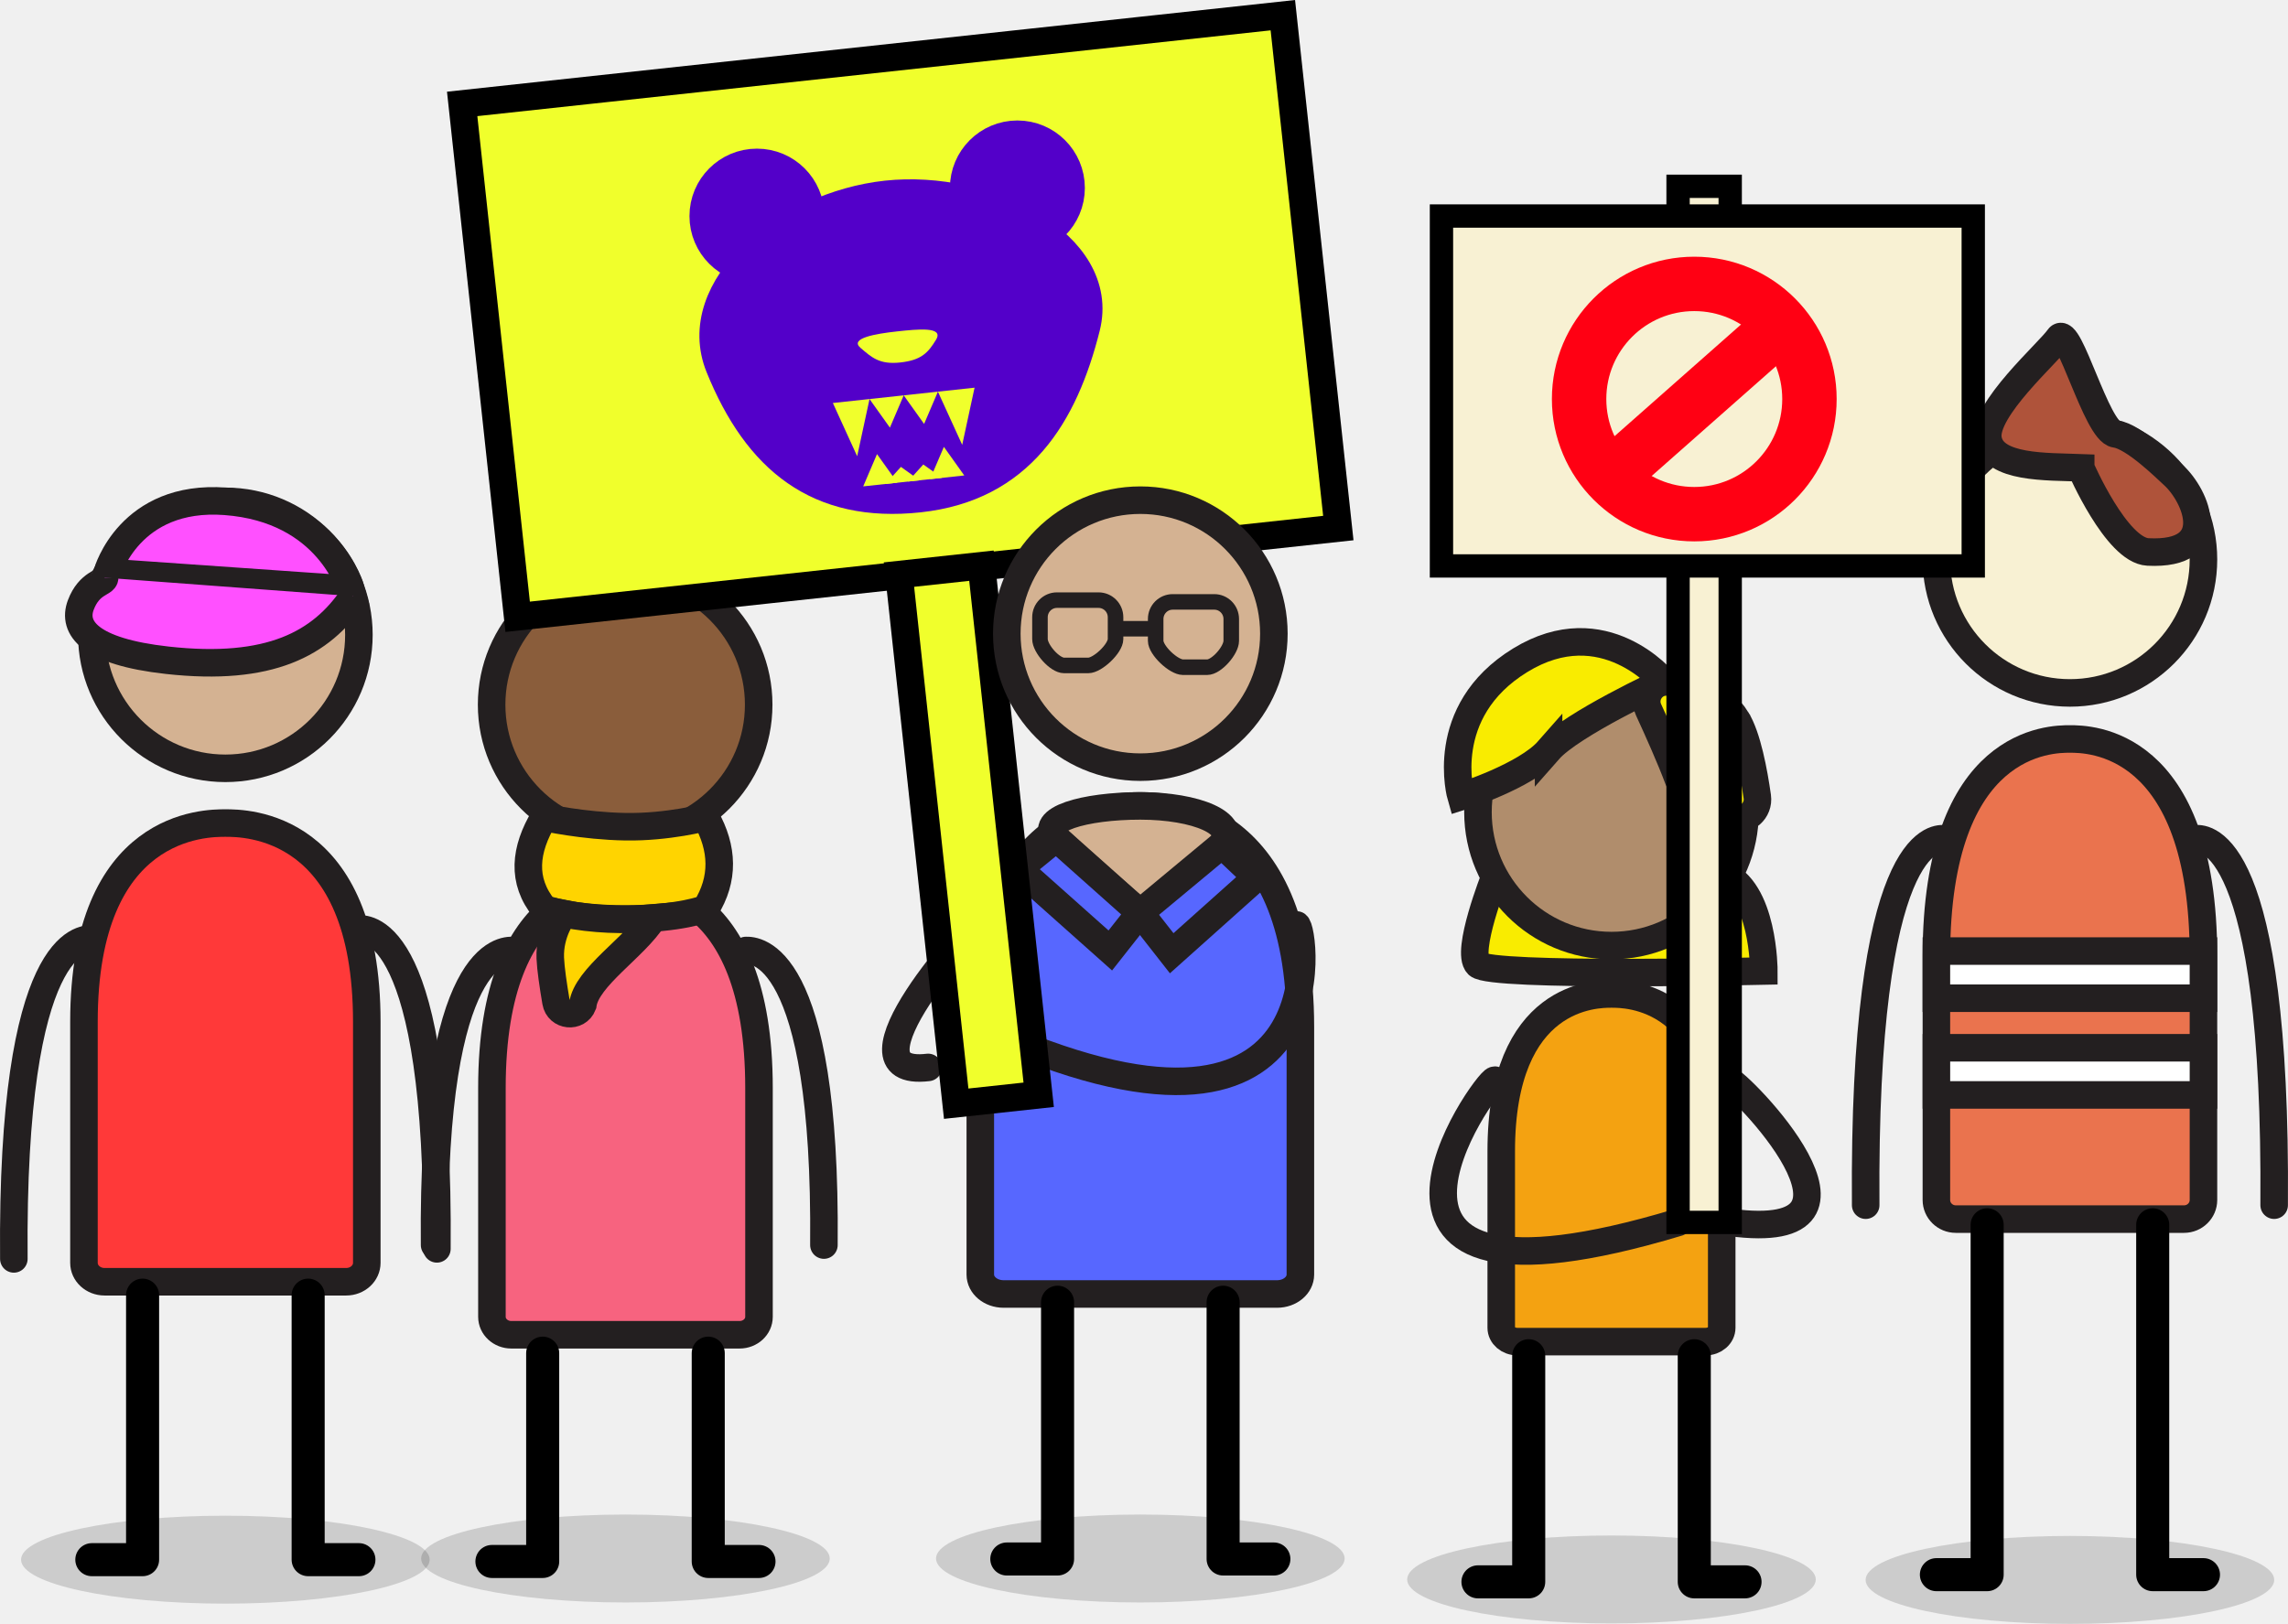
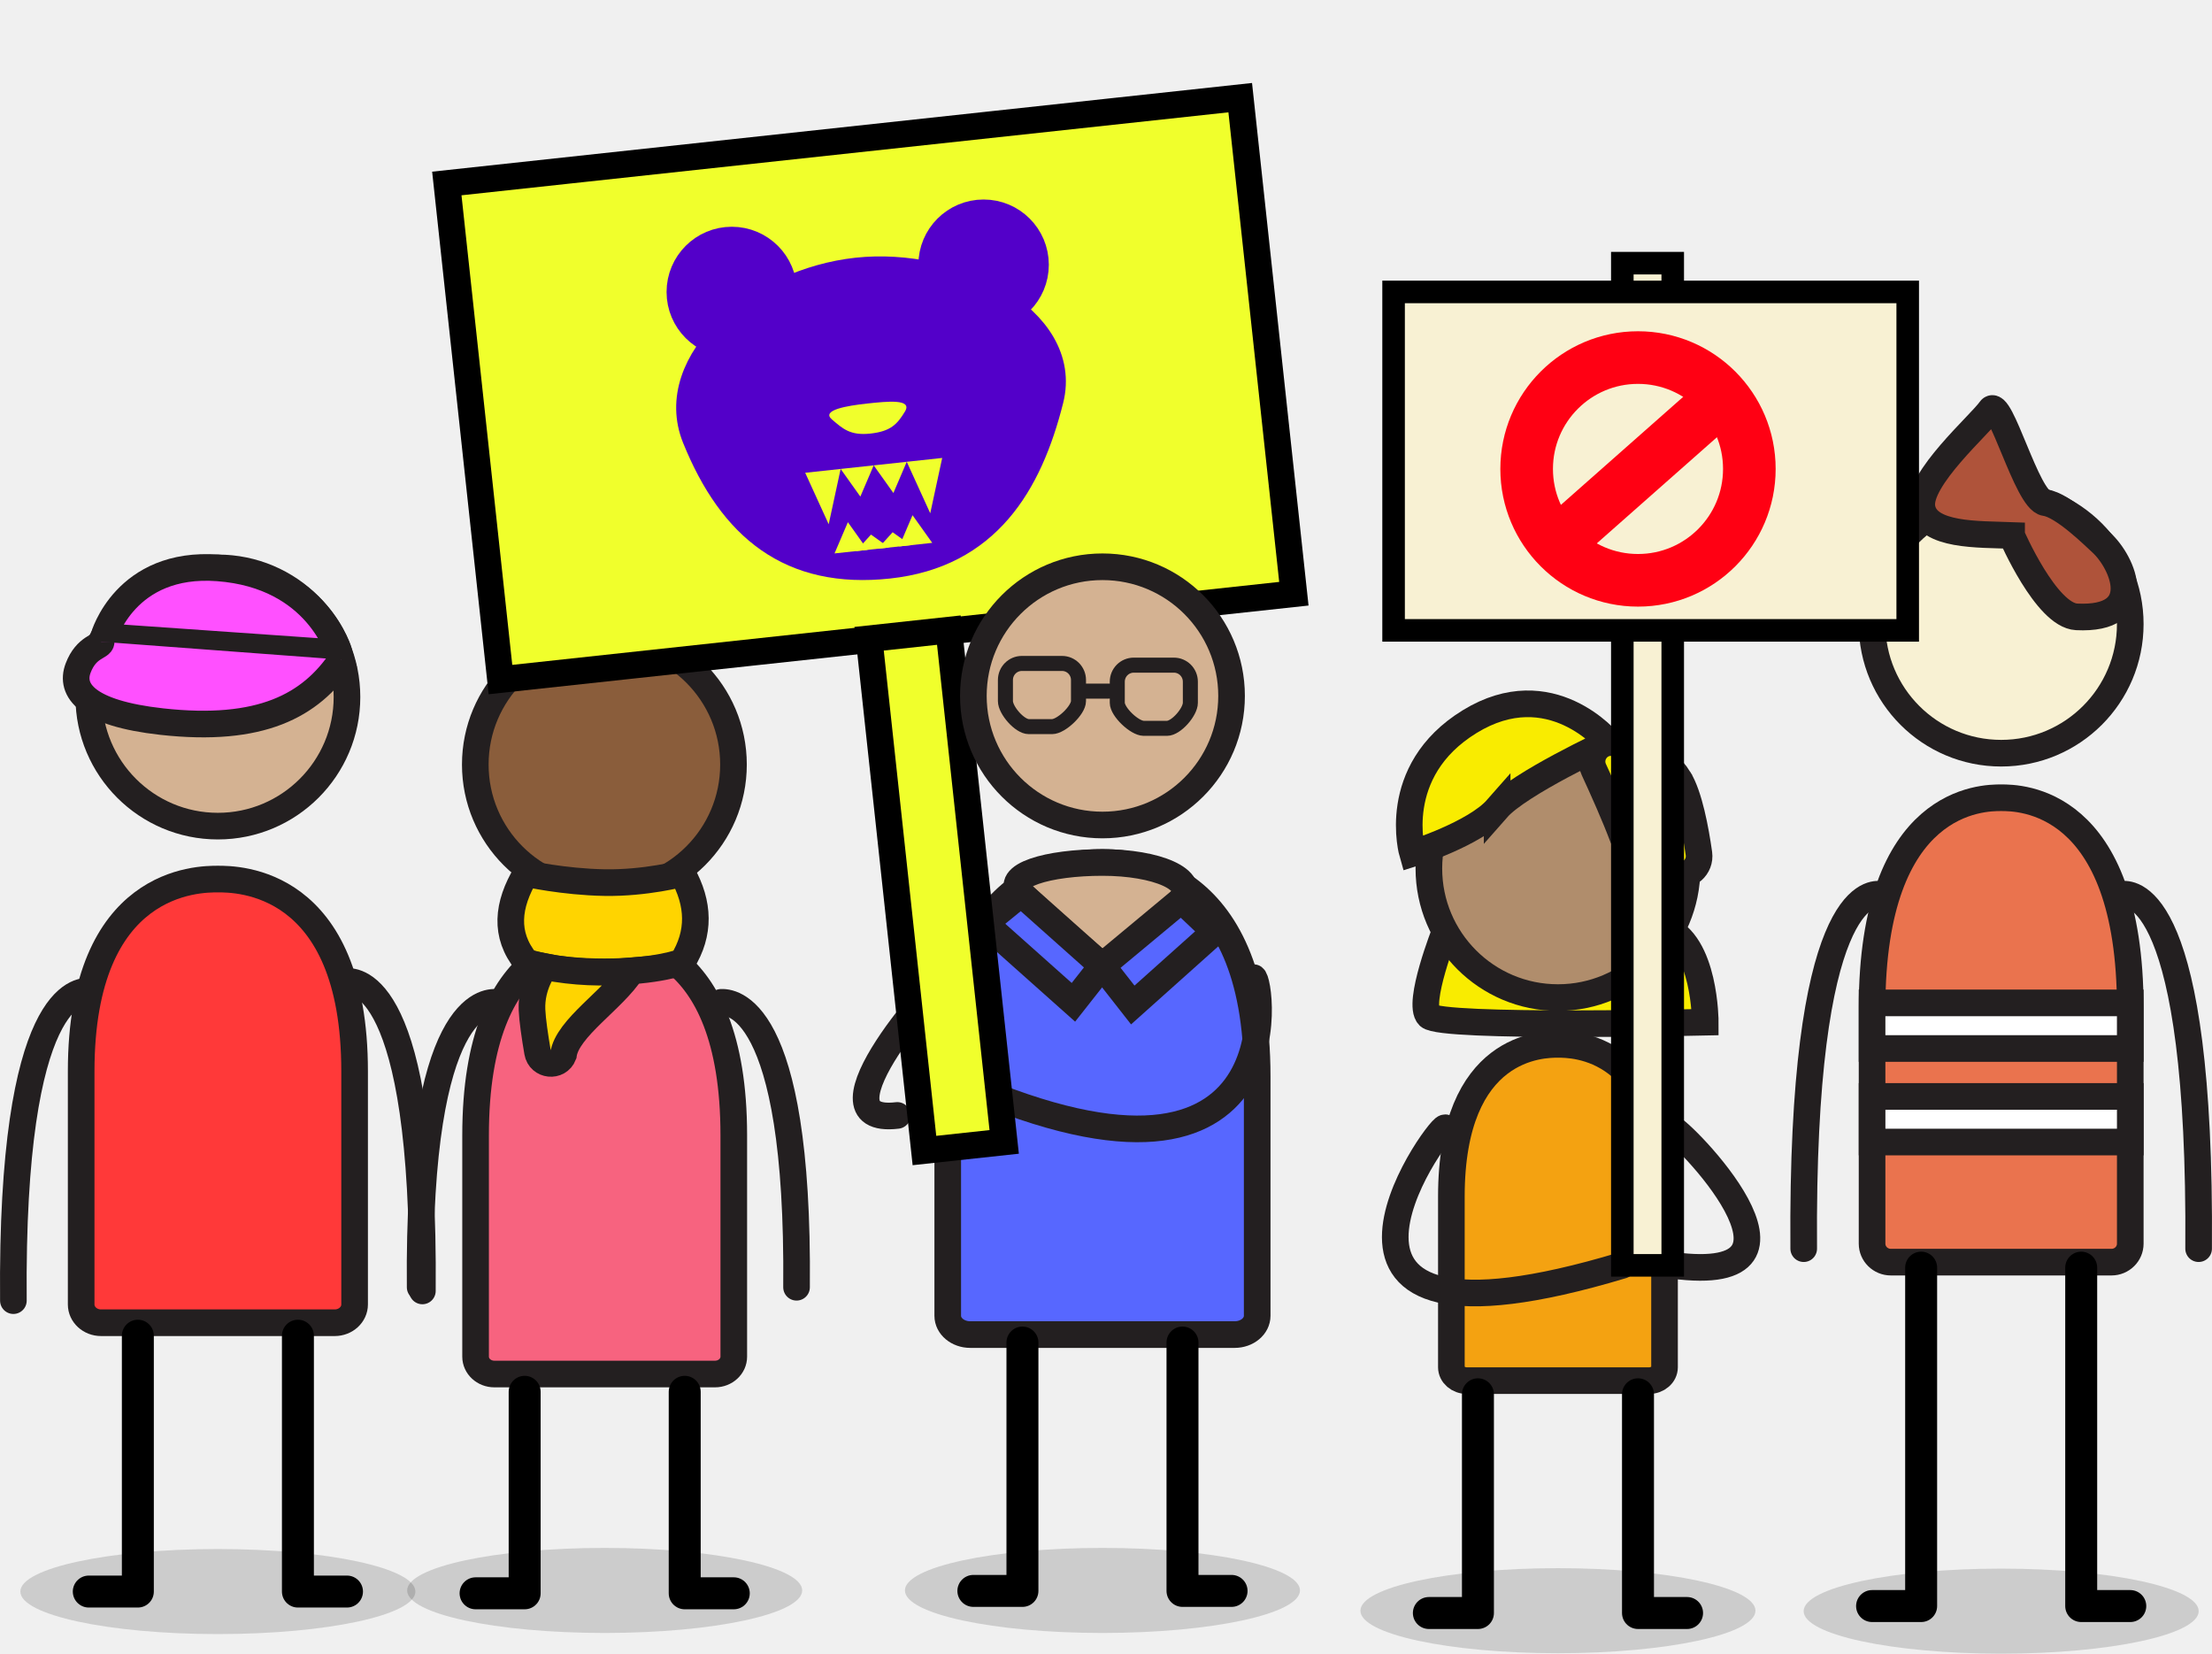
- <svg xmlns="http://www.w3.org/2000/svg" id="b" data-name="Characters" viewBox="0 0 294.333 208.962">
+ <svg xmlns="http://www.w3.org/2000/svg" id="b" data-name="Characters" viewBox="0 0 294.333 220">
  <g>
-     <ellipse cx="28.991" cy="200.698" rx="26.283" ry="5.658" opacity=".15" stroke-width="0" />
-     <circle cx="28.992" cy="81.69" r="17.178" fill="#d4b292" stroke="#231f20" stroke-miterlimit="10" stroke-width="3.543" />
-     <path d="m28.992,105.91c-2.496,0-18.192-.037-18.192,25.586v31.006c0,1.344,1.185,2.433,2.648,2.433h31.089c1.462,0,2.648-1.089,2.648-2.433v-31.006c0-25.623-15.696-25.586-18.192-25.586Z" fill="#ff3939" stroke="#231f20" stroke-miterlimit="10" stroke-width="3.543" />
-     <polyline points="18.343 166.66 18.343 200.698 11.814 200.698" fill="none" stroke="#000" stroke-linecap="round" stroke-linejoin="round" stroke-width="4.252" />
-     <polyline points="39.641 166.66 39.641 200.698 46.171 200.698" fill="none" stroke="#000" stroke-linecap="round" stroke-linejoin="round" stroke-width="4.252" />
-     <path d="m1.781,161.995c-.352-41.367,8.961-41.2,10.032-41.169" fill="none" stroke="#231f20" stroke-linecap="round" stroke-linejoin="round" stroke-width="3.543" />
-     <path d="m56.203,160.704c.352-41.367-8.961-41.2-10.032-41.169" fill="none" stroke="#231f20" stroke-linecap="round" stroke-linejoin="round" stroke-width="3.543" />
+     <ellipse cx="28.991" cy="211.736" rx="26.283" ry="5.658" opacity=".15" stroke-width="0" />
+     <circle cx="28.992" cy="92.728" r="17.178" fill="#d4b292" stroke="#231f20" stroke-miterlimit="10" stroke-width="3.543" />
+     <path d="m28.992,116.948c-2.496,0-18.192-.037-18.192,25.586v31.006c0,1.344,1.185,2.433,2.648,2.433h31.089c1.462,0,2.648-1.089,2.648-2.433v-31.006c0-25.623-15.696-25.586-18.192-25.586Z" fill="#ff3939" stroke="#231f20" stroke-miterlimit="10" stroke-width="3.543" />
+     <polyline points="18.343 177.698 18.343 211.736 11.814 211.736" fill="none" stroke="#000" stroke-linecap="round" stroke-linejoin="round" stroke-width="4.252" />
+     <polyline points="39.641 177.698 39.641 211.736 46.171 211.736" fill="none" stroke="#000" stroke-linecap="round" stroke-linejoin="round" stroke-width="4.252" />
+     <path d="m1.781,173.033c-.352-41.367,8.961-41.2,10.032-41.169" fill="none" stroke="#231f20" stroke-linecap="round" stroke-linejoin="round" stroke-width="3.543" />
+     <path d="m56.203,171.742c.352-41.367-8.961-41.2-10.032-41.169" fill="none" stroke="#231f20" stroke-linecap="round" stroke-linejoin="round" stroke-width="3.543" />
  </g>
  <g>
-     <ellipse cx="80.459" cy="200.549" rx="26.283" ry="5.658" opacity=".15" stroke-width="0" />
-     <circle cx="80.421" cy="90.676" r="17.178" fill="#8a5d3b" stroke="#231f20" stroke-miterlimit="10" stroke-width="3.543" />
-     <path d="m80.46,113.713c-2.357,0-17.178-.001-17.178,26.294v29.441c0,1.276,1.119,2.31,2.5,2.31h29.357c1.381,0,2.5-1.034,2.5-2.31v-29.441c0-26.294-14.821-26.294-17.178-26.294Z" fill="#f7637f" stroke="#231f20" stroke-miterlimit="10" stroke-width="3.543" />
-     <polyline points="69.812 174.125 69.812 200.93 63.282 200.93" fill="none" stroke="#000" stroke-linecap="round" stroke-linejoin="round" stroke-width="4.252" />
-     <polyline points="91.109 174.125 91.109 200.93 97.639 200.93" fill="none" stroke="#000" stroke-linecap="round" stroke-linejoin="round" stroke-width="4.252" />
-     <path d="m55.907,160.215c-.352-38.089,8.961-37.935,10.032-37.906" fill="none" stroke="#231f20" stroke-linecap="round" stroke-linejoin="round" stroke-width="3.543" />
-     <path d="m105.99,160.215c.352-38.089-8.961-37.935-10.032-37.906" fill="none" stroke="#231f20" stroke-linecap="round" stroke-linejoin="round" stroke-width="3.543" />
+     <ellipse cx="80.459" cy="211.587" rx="26.283" ry="5.658" opacity=".15" stroke-width="0" />
+     <circle cx="80.421" cy="101.714" r="17.178" fill="#8a5d3b" stroke="#231f20" stroke-miterlimit="10" stroke-width="3.543" />
+     <path d="m80.46,124.751c-2.357,0-17.178-.001-17.178,26.294v29.441c0,1.276,1.119,2.31,2.5,2.31h29.357c1.381,0,2.5-1.034,2.5-2.31v-29.441c0-26.294-14.821-26.294-17.178-26.294Z" fill="#f7637f" stroke="#231f20" stroke-miterlimit="10" stroke-width="3.543" />
+     <polyline points="69.812 185.163 69.812 211.968 63.282 211.968" fill="none" stroke="#000" stroke-linecap="round" stroke-linejoin="round" stroke-width="4.252" />
+     <polyline points="91.109 185.163 91.109 211.968 97.639 211.968" fill="none" stroke="#000" stroke-linecap="round" stroke-linejoin="round" stroke-width="4.252" />
+     <path d="m55.907,171.253c-.352-38.089,8.961-37.935,10.032-37.906" fill="none" stroke="#231f20" stroke-linecap="round" stroke-linejoin="round" stroke-width="3.543" />
+     <path d="m105.99,171.253c.352-38.089-8.961-37.935-10.032-37.906" fill="none" stroke="#231f20" stroke-linecap="round" stroke-linejoin="round" stroke-width="3.543" />
  </g>
  <g>
-     <ellipse cx="146.695" cy="200.549" rx="26.283" ry="5.658" opacity=".15" stroke-width="0" />
-     <path d="m146.696,103.703c-2.825,0-20.588-.001-20.588,28.451v31.857c0,1.381,1.341,2.5,2.996,2.5h35.184c1.655,0,2.996-1.119,2.996-2.5v-31.857c0-28.451-17.763-28.451-20.588-28.451Z" fill="#5767ff" stroke="#231f20" stroke-miterlimit="10" stroke-width="3.543" />
-     <polyline points="136.047 167.57 136.047 200.611 129.518 200.611" fill="none" stroke="#000" stroke-linecap="round" stroke-linejoin="round" stroke-width="4.252" />
-     <polyline points="157.345 167.57 157.345 200.611 163.874 200.611" fill="none" stroke="#000" stroke-linecap="round" stroke-linejoin="round" stroke-width="4.252" />
-     <path d="m119.399,137.356c-12.201,1.468,6.234-19.133,7.306-19.101" fill="none" stroke="#231f20" stroke-linecap="round" stroke-linejoin="round" stroke-width="3.543" />
-     <path d="m126.108,132.154c46.87,21.414,41.728-13.18,40.656-13.149" fill="none" stroke="#231f20" stroke-linecap="round" stroke-linejoin="round" stroke-width="3.543" />
+     <ellipse cx="146.695" cy="211.587" rx="26.283" ry="5.658" opacity=".15" stroke-width="0" />
+     <path d="m146.696,114.741c-2.825,0-20.588-.001-20.588,28.451v31.857c0,1.381,1.341,2.5,2.996,2.5h35.184c1.655,0,2.996-1.119,2.996-2.5v-31.857c0-28.451-17.763-28.451-20.588-28.451Z" fill="#5767ff" stroke="#231f20" stroke-miterlimit="10" stroke-width="3.543" />
+     <polyline points="136.047 178.609 136.047 211.649 129.518 211.649" fill="none" stroke="#000" stroke-linecap="round" stroke-linejoin="round" stroke-width="4.252" />
+     <polyline points="157.345 178.609 157.345 211.649 163.874 211.649" fill="none" stroke="#000" stroke-linecap="round" stroke-linejoin="round" stroke-width="4.252" />
+     <path d="m119.399,148.394c-12.201,1.468,6.234-19.133,7.306-19.101" fill="none" stroke="#231f20" stroke-linecap="round" stroke-linejoin="round" stroke-width="3.543" />
+     <path d="m126.108,143.192c46.87,21.414,41.728-13.18,40.656-13.149" fill="none" stroke="#231f20" stroke-linecap="round" stroke-linejoin="round" stroke-width="3.543" />
  </g>
-   <path d="m13.813,73.646l31.333,2.189s-2.806-10.328-16.154-11.324c-12.351-.922-15.179,9.135-15.179,9.135Z" fill="#ff50ff" stroke="#231f20" stroke-miterlimit="10" stroke-width="3.543" />
-   <path d="m13.464,74.335c0,.707-1.974.603-3.071,3.518s1.07,5.995,11.131,7.109c13.212,1.463,19.793-2.139,23.915-8.241" fill="#ff50ff" stroke="#231f20" stroke-miterlimit="10" stroke-width="3.543" />
-   <path d="m90.79,116.918s-3.288,1.335-10.368,1.335-10.421-1.335-10.421-1.335c-2.921-3.598-2.508-7.559,0-11.747,0,0,4.982,1.118,10.46,1.21s10.329-1.21,10.329-1.21c2.251,4.017,2.375,7.938,0,11.747Z" fill="#ffd400" stroke="#231f20" stroke-miterlimit="10" stroke-width="3.543" />
-   <path d="m72.532,117.58s-1.882,2.373-1.742,5.722c.056,1.347.375,3.518.736,5.634.307,1.798,2.782,2.058,3.447.359.47-3.574,6.702-7.387,9.065-11.169-3.829.343-7.664.198-11.507-.547Z" fill="#ffd400" stroke="#231f20" stroke-miterlimit="10" stroke-width="3.543" />
+   <path d="m13.813,84.685l31.333,2.189s-2.806-10.328-16.154-11.324c-12.351-.922-15.179,9.135-15.179,9.135Z" fill="#ff50ff" stroke="#231f20" stroke-miterlimit="10" stroke-width="3.543" />
+   <path d="m13.464,85.373c0,.707-1.974.603-3.071,3.518s1.07,5.995,11.131,7.109c13.212,1.463,19.793-2.139,23.915-8.241" fill="#ff50ff" stroke="#231f20" stroke-miterlimit="10" stroke-width="3.543" />
+   <path d="m90.79,127.956s-3.288,1.335-10.368,1.335-10.421-1.335-10.421-1.335c-2.921-3.598-2.508-7.559,0-11.747,0,0,4.982,1.118,10.46,1.21s10.329-1.21,10.329-1.21c2.251,4.017,2.375,7.938,0,11.747Z" fill="#ffd400" stroke="#231f20" stroke-miterlimit="10" stroke-width="3.543" />
+   <path d="m72.532,128.618s-1.882,2.373-1.742,5.722c.056,1.347.375,3.518.736,5.634.307,1.798,2.782,2.058,3.447.359.47-3.574,6.702-7.387,9.065-11.169-3.829.343-7.664.198-11.507-.547Z" fill="#ffd400" stroke="#231f20" stroke-miterlimit="10" stroke-width="3.543" />
  <g>
-     <path d="m192.295,112.855s-3.802,9.624-2.168,11.268c1.634,1.645,36.778.832,36.778.832,0,0,.023-10.612-5.419-12.519-7.141-2.502-28.243,2.83-29.191.419Z" fill="#f9ec00" stroke="#231f20" stroke-miterlimit="10" stroke-width="3.543" />
+     <path d="m192.295,123.893s-3.802,9.624-2.168,11.268c1.634,1.645,36.778.832,36.778.832,0,0,.023-10.612-5.419-12.519-7.141-2.502-28.243,2.83-29.191.419Z" fill="#f9ec00" stroke="#231f20" stroke-miterlimit="10" stroke-width="3.543" />
    <g>
-       <ellipse cx="207.304" cy="203.244" rx="26.283" ry="5.658" opacity=".15" stroke-width="0" />
-       <circle cx="207.306" cy="104.499" r="17.178" fill="#b08d6c" stroke="#231f20" stroke-miterlimit="10" stroke-width="3.543" />
-       <path d="m207.304,127.903c-1.946,0-14.182,0-14.182,20.264v22.69c0,.983.924,1.781,2.064,1.781h24.236c1.14,0,2.064-.797,2.064-1.781v-22.69c0-20.264-12.236-20.264-14.182-20.264Z" fill="#f4a211" stroke="#231f20" stroke-miterlimit="10" stroke-width="3.543" />
-       <polyline points="196.657 174.455 196.657 203.552 190.127 203.552" fill="none" stroke="#000" stroke-linecap="round" stroke-linejoin="round" stroke-width="4.252" />
-       <polyline points="217.955 174.455 217.955 203.552 224.484 203.552" fill="none" stroke="#000" stroke-linecap="round" stroke-linejoin="round" stroke-width="4.252" />
-       <path d="m215.87,157.3c-48.069,14.459-24.646-18.33-23.574-18.308" fill="none" stroke="#231f20" stroke-linecap="round" stroke-linejoin="round" stroke-width="3.543" />
-       <path d="m222.577,157.3c21.827,2.914.808-18.33-.264-18.308" fill="none" stroke="#231f20" stroke-linecap="round" stroke-linejoin="round" stroke-width="3.543" />
+       <ellipse cx="207.304" cy="214.282" rx="26.283" ry="5.658" opacity=".15" stroke-width="0" />
+       <circle cx="207.306" cy="115.537" r="17.178" fill="#b08d6c" stroke="#231f20" stroke-miterlimit="10" stroke-width="3.543" />
+       <path d="m207.304,138.941c-1.946,0-14.182,0-14.182,20.264v22.69c0,.983.924,1.781,2.064,1.781h24.236c1.14,0,2.064-.797,2.064-1.781v-22.69c0-20.264-12.236-20.264-14.182-20.264Z" fill="#f4a211" stroke="#231f20" stroke-miterlimit="10" stroke-width="3.543" />
+       <polyline points="196.657 185.493 196.657 214.59 190.127 214.59" fill="none" stroke="#000" stroke-linecap="round" stroke-linejoin="round" stroke-width="4.252" />
+       <polyline points="217.955 185.493 217.955 214.59 224.484 214.59" fill="none" stroke="#000" stroke-linecap="round" stroke-linejoin="round" stroke-width="4.252" />
+       <path d="m215.87,168.338c-48.069,14.459-24.646-18.33-23.574-18.308" fill="none" stroke="#231f20" stroke-linecap="round" stroke-linejoin="round" stroke-width="3.543" />
+       <path d="m222.577,168.338c21.827,2.914.808-18.33-.264-18.308" fill="none" stroke="#231f20" stroke-linecap="round" stroke-linejoin="round" stroke-width="3.543" />
    </g>
-     <path d="m199.213,96.532c2.938-3.345,14.813-8.837,14.813-8.837,0,0-7.689-9.349-18.469-2.73s-7.604,17.538-7.604,17.538c0,0,8.321-2.627,11.26-5.972Z" fill="#f9ec00" stroke="#231f20" stroke-miterlimit="10" stroke-width="3.543" />
-     <path d="m223.398,92.569c-1.961-3.168-5.715-4.359-8.701-4.789-1.968-.283-3.454,1.751-2.621,3.556,1.222,2.648,2.808,6.202,3.841,8.96,1.075,2.872,4.362,4.303,6.984,5.003,1.753.468,3.412-.992,3.159-2.788-.448-3.176-1.294-7.732-2.662-9.941Z" fill="#f9ec00" stroke="#231f20" stroke-miterlimit="10" stroke-width="3.543" />
+     <path d="m199.213,107.57c2.938-3.345,14.813-8.837,14.813-8.837,0,0-7.689-9.349-18.469-2.73s-7.604,17.538-7.604,17.538c0,0,8.321-2.627,11.26-5.972Z" fill="#f9ec00" stroke="#231f20" stroke-miterlimit="10" stroke-width="3.543" />
+     <path d="m223.398,103.607c-1.961-3.168-5.715-4.359-8.701-4.789-1.968-.283-3.454,1.751-2.621,3.556,1.222,2.648,2.808,6.202,3.841,8.96,1.075,2.872,4.362,4.303,6.984,5.003,1.753.468,3.412-.992,3.159-2.788-.448-3.176-1.294-7.732-2.662-9.941Z" fill="#f9ec00" stroke="#231f20" stroke-miterlimit="10" stroke-width="3.543" />
  </g>
-   <path d="m135.874,107.854c2.994,2.89,10.777,9.601,10.777,9.601,0,0,7.561-5.053,10.541-8.763,2.179-2.713-3.297-4.989-10.496-4.989s-13.326,1.735-10.822,4.151Z" fill="#d4b292" stroke="#231f20" stroke-miterlimit="10" stroke-width="3.543" />
-   <polygon points="135.874 107.854 131.038 111.8 142.83 122.306 146.651 117.455 135.874 107.854" fill="#5767ff" stroke="#231f20" stroke-miterlimit="10" stroke-width="3.543" />
-   <polygon points="157.192 108.692 146.651 117.455 150.729 122.663 161.637 112.906 157.192 108.692" fill="#5767ff" stroke="#231f20" stroke-miterlimit="10" stroke-width="3.543" />
+   <path d="m135.874,118.892c2.994,2.89,10.777,9.601,10.777,9.601,0,0,7.561-5.053,10.541-8.763,2.179-2.713-3.297-4.989-10.496-4.989s-13.326,1.735-10.822,4.151Z" fill="#d4b292" stroke="#231f20" stroke-miterlimit="10" stroke-width="3.543" />
+   <polygon points="135.874 118.892 131.038 122.838 142.83 133.344 146.651 128.493 135.874 118.892" fill="#5767ff" stroke="#231f20" stroke-miterlimit="10" stroke-width="3.543" />
+   <polygon points="157.192 119.73 146.651 128.493 150.729 133.701 161.637 123.944 157.192 119.73" fill="#5767ff" stroke="#231f20" stroke-miterlimit="10" stroke-width="3.543" />
  <g>
    <g>
-       <ellipse cx="266.279" cy="203.303" rx="26.283" ry="5.658" opacity=".15" stroke-width="0" />
-       <circle cx="266.279" cy="71.987" r="17.178" fill="#f8f1d3" stroke="#231f20" stroke-miterlimit="10" stroke-width="3.543" />
-       <path d="m266.279,95.091c-2.357,0-17.178-.001-17.178,27.987v31.337c0,1.358,1.119,2.459,2.5,2.459h29.357c1.381,0,2.5-1.101,2.5-2.459v-31.337c0-27.987-14.821-27.987-17.178-27.987Z" fill="#ea734e" stroke="#231f20" stroke-miterlimit="10" stroke-width="3.543" />
-       <polyline points="255.631 157.605 255.631 202.627 249.102 202.627" fill="none" stroke="#000" stroke-linecap="round" stroke-linejoin="round" stroke-width="4.252" />
-       <polyline points="276.929 157.605 276.929 202.627 283.459 202.627" fill="none" stroke="#000" stroke-linecap="round" stroke-linejoin="round" stroke-width="4.252" />
-       <path d="m240.005,155.082c-.352-47.381,8.961-47.19,10.032-47.154" fill="none" stroke="#231f20" stroke-linecap="round" stroke-linejoin="round" stroke-width="3.543" />
-       <path d="m292.552,155.082c.352-47.381-8.961-47.19-10.032-47.154" fill="none" stroke="#231f20" stroke-linecap="round" stroke-linejoin="round" stroke-width="3.543" />
+       <ellipse cx="266.279" cy="214.342" rx="26.283" ry="5.658" opacity=".15" stroke-width="0" />
+       <circle cx="266.279" cy="83.025" r="17.178" fill="#f8f1d3" stroke="#231f20" stroke-miterlimit="10" stroke-width="3.543" />
+       <path d="m266.279,106.129c-2.357,0-17.178-.001-17.178,27.987v31.337c0,1.358,1.119,2.459,2.5,2.459h29.357c1.381,0,2.5-1.101,2.5-2.459v-31.337c0-27.987-14.821-27.987-17.178-27.987Z" fill="#ea734e" stroke="#231f20" stroke-miterlimit="10" stroke-width="3.543" />
+       <polyline points="255.631 168.643 255.631 213.665 249.102 213.665" fill="none" stroke="#000" stroke-linecap="round" stroke-linejoin="round" stroke-width="4.252" />
+       <polyline points="276.929 168.643 276.929 213.665 283.459 213.665" fill="none" stroke="#000" stroke-linecap="round" stroke-linejoin="round" stroke-width="4.252" />
+       <path d="m240.005,166.12c-.352-47.381,8.961-47.19,10.032-47.154" fill="none" stroke="#231f20" stroke-linecap="round" stroke-linejoin="round" stroke-width="3.543" />
+       <path d="m292.552,166.12c.352-47.381-8.961-47.19-10.032-47.154" fill="none" stroke="#231f20" stroke-linecap="round" stroke-linejoin="round" stroke-width="3.543" />
    </g>
-     <path d="m267.666,60.195c-4.39-.169-11.264.096-11.922-3.685s7.831-11.175,9.103-13.036,4.864,12.047,7.302,12.365c2.371.309,6.566,4.498,7.432,5.281,2.954,2.67,6.229,10.378-3.265,9.907-4.056-.201-8.65-10.831-8.65-10.831Z" fill="#af533a" stroke="#231f20" stroke-miterlimit="10" stroke-width="3.543" />
-     <rect x="249.103" y="134.827" width="34.355" height="6.068" fill="#fff" stroke="#231f20" stroke-miterlimit="10" stroke-width="3.543" />
-     <rect x="249.101" y="122.383" width="34.355" height="6.068" fill="#fff" stroke="#231f20" stroke-miterlimit="10" stroke-width="3.543" />
+     <path d="m267.666,71.233c-4.39-.169-11.264.096-11.922-3.685s7.831-11.175,9.103-13.036,4.864,12.047,7.302,12.365c2.371.309,6.566,4.498,7.432,5.281,2.954,2.67,6.229,10.378-3.265,9.907-4.056-.201-8.65-10.831-8.65-10.831Z" fill="#af533a" stroke="#231f20" stroke-miterlimit="10" stroke-width="3.543" />
+     <rect x="249.103" y="145.865" width="34.355" height="6.068" fill="#fff" stroke="#231f20" stroke-miterlimit="10" stroke-width="3.543" />
+     <rect x="249.101" y="133.422" width="34.355" height="6.068" fill="#fff" stroke="#231f20" stroke-miterlimit="10" stroke-width="3.543" />
  </g>
  <g>
    <g>
-       <rect x="62.716" y="7.469" width="106.188" height="66.381" transform="translate(-3.701 12.69) rotate(-6.173)" fill="#f0ff2c" stroke="#000" stroke-miterlimit="10" stroke-width="3.543" />
+       <rect x="62.716" y="18.507" width="106.188" height="66.381" transform="translate(-4.888 12.754) rotate(-6.173)" fill="#f0ff2c" stroke="#000" stroke-miterlimit="10" stroke-width="3.543" />
      <g>
-         <path d="m92.803,47.111c-4.023-9.934,8.361-20.423,21.248-21.817s28.033,6.374,25.422,16.769c-2.818,11.218-8.361,20.423-21.248,21.817-12.888,1.394-20.603-4.868-25.422-16.769Z" fill="#5300c9" stroke="#5300c9" stroke-miterlimit="10" stroke-width="4.116" />
-         <circle cx="97.374" cy="27.806" r="6.621" fill="#5300c9" stroke="#5300c9" stroke-miterlimit="10" stroke-width="4.116" />
-         <circle cx="130.879" cy="24.182" r="6.621" fill="#5300c9" stroke="#5300c9" stroke-miterlimit="10" stroke-width="4.116" />
+         <path d="m92.803,58.149c-4.023-9.934,8.361-20.423,21.248-21.817s28.033,6.374,25.422,16.769c-2.818,11.218-8.361,20.423-21.248,21.817-12.888,1.394-20.603-4.868-25.422-16.769Z" fill="#5300c9" stroke="#5300c9" stroke-miterlimit="10" stroke-width="4.116" />
+         <circle cx="97.374" cy="38.845" r="6.621" fill="#5300c9" stroke="#5300c9" stroke-miterlimit="10" stroke-width="4.116" />
+         <circle cx="130.879" cy="35.22" r="6.621" fill="#5300c9" stroke="#5300c9" stroke-miterlimit="10" stroke-width="4.116" />
      </g>
      <g>
-         <polygon points="120.654 50.397 125.37 49.887 123.781 57.247 120.654 50.397" fill="#f0ff2c" stroke-width="0" />
-         <polygon points="107.141 51.858 111.857 51.348 110.268 58.709 107.141 51.858" fill="#f0ff2c" stroke-width="0" />
-         <polygon points="111.857 51.348 116.256 50.873 114.48 55.028 111.857 51.348" fill="#f0ff2c" stroke-width="0" />
+         <polygon points="120.654 61.435 125.37 60.925 123.781 68.286 120.654 61.435" fill="#f0ff2c" stroke-width="0" />
+         <polygon points="107.141 62.897 111.857 62.386 110.268 69.747 107.141 62.897" fill="#f0ff2c" stroke-width="0" />
+         <polygon points="111.857 62.386 116.256 61.911 114.48 66.066 111.857 62.386" fill="#f0ff2c" stroke-width="0" />
        <g>
-           <polygon points="115.442 62.112 111.044 62.588 112.82 58.433 115.442 62.112" fill="#f0ff2c" stroke-width="0" />
-           <polygon points="124.045 61.182 119.647 61.658 121.423 57.503 124.045 61.182" fill="#f0ff2c" stroke-width="0" />
-           <polygon points="118.306 61.802 113.908 62.278 115.895 60.081 118.306 61.802" fill="#f0ff2c" stroke-width="0" />
-           <polygon points="121.187 61.491 116.789 61.966 118.776 59.77 121.187 61.491" fill="#f0ff2c" stroke-width="0" />
+           <polygon points="115.442 73.15 111.044 73.626 112.82 69.471 115.442 73.15" fill="#f0ff2c" stroke-width="0" />
+           <polygon points="124.045 72.22 119.647 72.696 121.423 68.541 124.045 72.22" fill="#f0ff2c" stroke-width="0" />
+           <polygon points="118.306 72.84 113.908 73.316 115.895 71.12 118.306 72.84" fill="#f0ff2c" stroke-width="0" />
+           <polygon points="121.187 72.529 116.789 73.004 118.776 70.808 121.187 72.529" fill="#f0ff2c" stroke-width="0" />
        </g>
-         <polygon points="116.256 50.873 120.654 50.397 118.879 54.552 116.256 50.873" fill="#f0ff2c" stroke-width="0" />
+         <polygon points="116.256 61.911 120.654 61.435 118.879 65.59 116.256 61.911" fill="#f0ff2c" stroke-width="0" />
      </g>
-       <path d="m110.691,44.758c-1.453-1.24,2.006-1.819,4.692-2.11s6.066-.648,5.035,1.058-1.917,2.646-4.603,2.937-3.671-.644-5.124-1.884Z" fill="#f0ff2c" stroke-width="0" />
+       <path d="m110.691,55.796c-1.453-1.24,2.006-1.819,4.692-2.11s6.066-.648,5.035,1.058-1.917,2.646-4.603,2.937-3.671-.644-5.124-1.884Z" fill="#f0ff2c" stroke-width="0" />
    </g>
-     <rect x="119.296" y="73.166" width="10.673" height="68.481" transform="translate(-10.828 14.026) rotate(-6.173)" fill="#f0ff2c" stroke="#000" stroke-miterlimit="10" stroke-width="3.543" />
+     <rect x="119.296" y="84.204" width="10.673" height="68.481" transform="translate(-12.015 14.09) rotate(-6.173)" fill="#f0ff2c" stroke="#000" stroke-miterlimit="10" stroke-width="3.543" />
  </g>
-   <circle cx="146.696" cy="81.54" r="17.178" fill="#d4b292" stroke="#231f20" stroke-miterlimit="10" stroke-width="3.543" />
+   <circle cx="146.696" cy="92.579" r="17.178" fill="#d4b292" stroke="#231f20" stroke-miterlimit="10" stroke-width="3.543" />
  <g>
-     <rect x="215.87" y="23.972" width="6.707" height="133.329" fill="#f8f1d3" stroke="#000" stroke-miterlimit="10" stroke-width="3" />
-     <rect x="185.433" y="27.799" width="68.411" height="45.027" fill="#f8f1d3" stroke="#000" stroke-miterlimit="10" stroke-width="3" />
+     <rect x="215.87" y="35.01" width="6.707" height="133.329" fill="#f8f1d3" stroke="#000" stroke-miterlimit="10" stroke-width="3" />
+     <rect x="185.433" y="38.837" width="68.411" height="45.027" fill="#f8f1d3" stroke="#000" stroke-miterlimit="10" stroke-width="3" />
  </g>
  <g>
-     <circle cx="217.955" cy="51.348" r="14.816" fill="none" stroke="#ff0013" stroke-miterlimit="10" stroke-width="7" />
-     <line x1="207.306" y1="61.144" x2="229.487" y2="41.552" fill="none" stroke="#ff0013" stroke-miterlimit="10" stroke-width="7" />
+     <circle cx="217.955" cy="62.386" r="14.816" fill="none" stroke="#ff0013" stroke-miterlimit="10" stroke-width="7" />
+     <line x1="207.306" y1="72.183" x2="229.487" y2="52.59" fill="none" stroke="#ff0013" stroke-miterlimit="10" stroke-width="7" />
  </g>
  <g>
-     <path d="m139.996,85.629h-3.112c-1.209,0-3.101-2.178-3.101-3.394v-2.809c0-1.216.98-2.201,2.188-2.201h5.347c1.209,0,2.188.986,2.188,2.201v2.809c0,1.216-2.302,3.394-3.51,3.394Z" fill="none" stroke="#231f20" stroke-linecap="round" stroke-linejoin="round" stroke-width="2" />
-     <path d="m152.178,85.856h3.112c1.209,0,3.101-2.178,3.101-3.394v-2.809c0-1.216-.98-2.201-2.188-2.201h-5.347c-1.209,0-2.188.986-2.188,2.201v1.404s0,1.404,0,1.404c0,1.216,2.302,3.394,3.51,3.394Z" fill="none" stroke="#231f20" stroke-linecap="round" stroke-linejoin="round" stroke-width="2" />
-     <line x1="147.586" y1="80.906" x2="143.766" y2="80.906" fill="none" stroke="#231f20" stroke-linecap="round" stroke-linejoin="round" stroke-width="2" />
+     <path d="m139.996,96.667h-3.112c-1.209,0-3.101-2.178-3.101-3.394v-2.809c0-1.216.98-2.201,2.188-2.201h5.347c1.209,0,2.188.986,2.188,2.201v2.809c0,1.216-2.302,3.394-3.51,3.394Z" fill="none" stroke="#231f20" stroke-linecap="round" stroke-linejoin="round" stroke-width="2" />
+     <path d="m152.178,96.894h3.112c1.209,0,3.101-2.178,3.101-3.394v-2.809c0-1.216-.98-2.201-2.188-2.201h-5.347c-1.209,0-2.188.986-2.188,2.201v1.404s0,1.404,0,1.404c0,1.216,2.302,3.394,3.51,3.394Z" fill="none" stroke="#231f20" stroke-linecap="round" stroke-linejoin="round" stroke-width="2" />
+     <line x1="147.586" y1="91.944" x2="143.766" y2="91.944" fill="none" stroke="#231f20" stroke-linecap="round" stroke-linejoin="round" stroke-width="2" />
  </g>
</svg>
